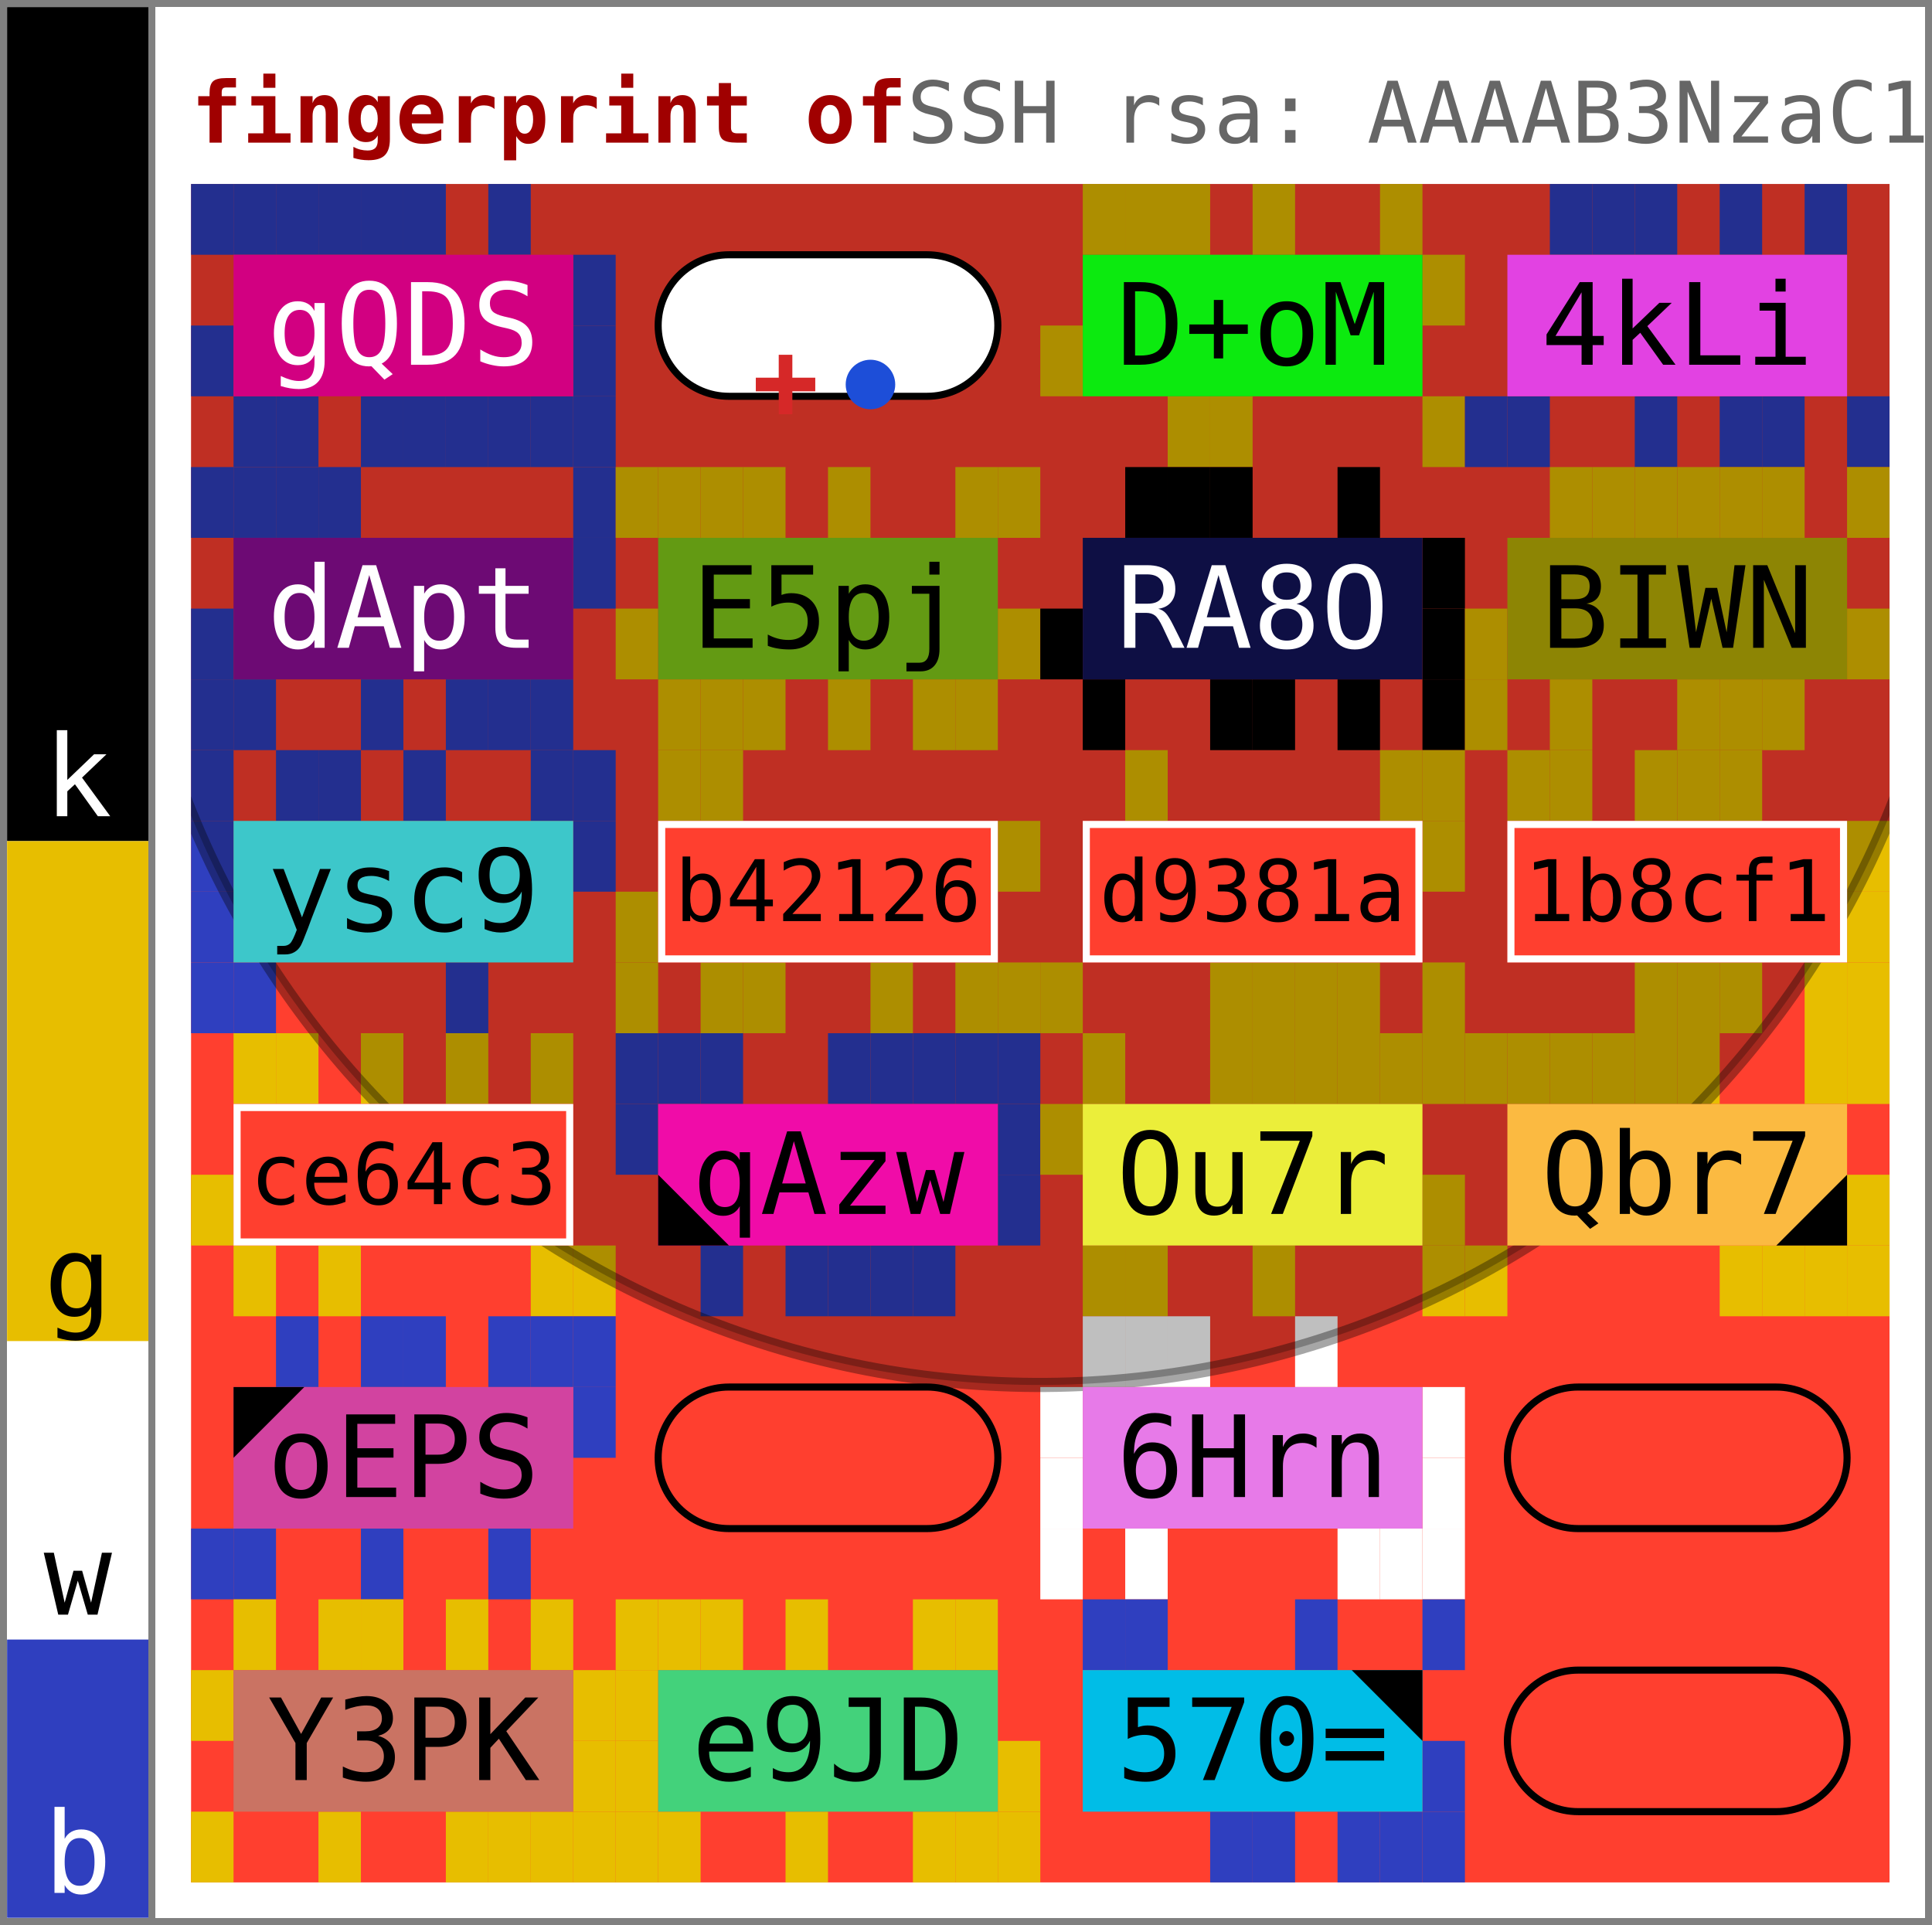
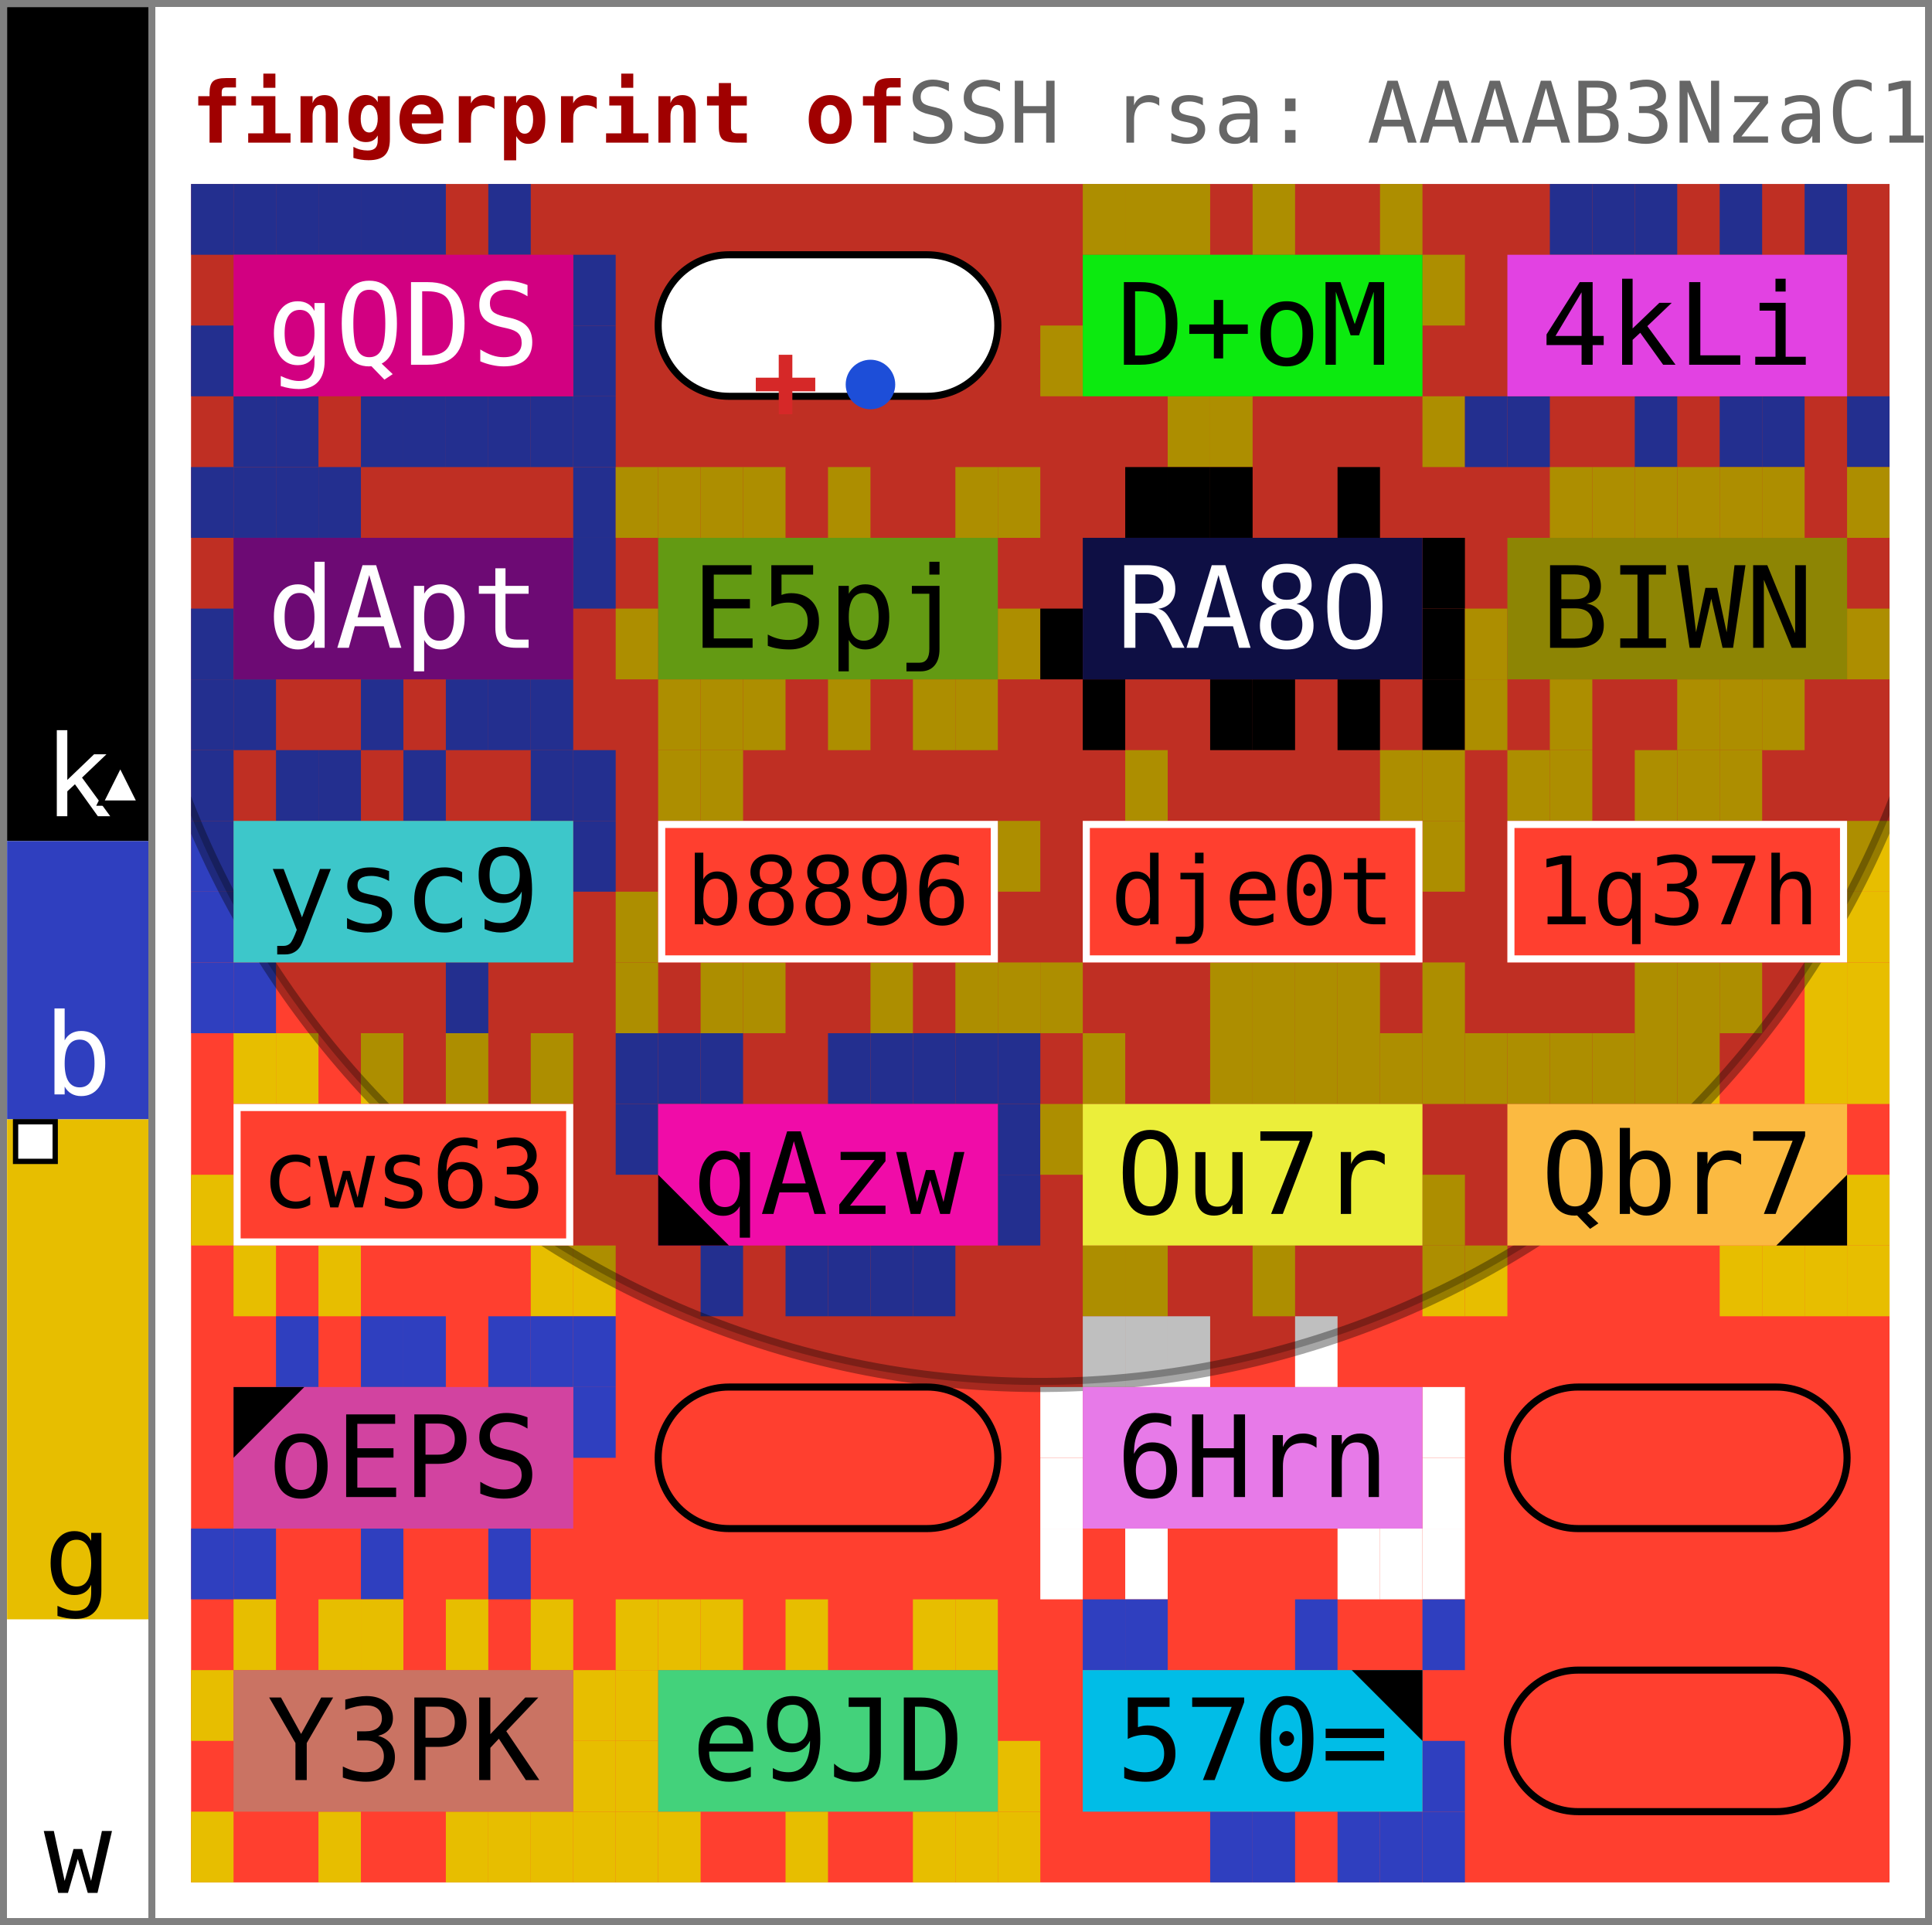
- <svg xmlns="http://www.w3.org/2000/svg" width="273.0" height="272.0" viewBox="0 0 273.0 272.0" data-entviz-version="v8" data-entviz-lib="0.7.2" data-input-bytes="570" data-cols="4" data-rows="6" data-truncated="true">
+ <svg xmlns="http://www.w3.org/2000/svg" width="273.0" height="272.0" viewBox="0 0 273.0 272.0" data-entviz-version="v9" data-entviz-lib="0.7.2" data-input-bytes="570" data-cols="4" data-rows="6" data-truncated="true">
  <defs>
    <clipPath id="grid-clip-5bfcbf46152e32d1-4x6">
      <rect x="27.0" y="26.0" width="240.0" height="240.0" />
    </clipPath>
  </defs>
  <rect x="0" y="0" width="273.0" height="272.0" fill="#ffffff" />
  <g data-channel="grid">
    <rect x="27.0" y="26.0" width="240.0" height="240.0" fill="#ff3f2f" />
    <g>
      <rect x="27.0" y="26.0" width="6.0" height="10.0" fill="#2f3fbf" />
      <rect x="33.0" y="26.0" width="6.0" height="10.0" fill="#2f3fbf" />
      <rect x="39.0" y="26.0" width="6.0" height="10.0" fill="#2f3fbf" />
      <rect x="45.0" y="26.0" width="6.0" height="10.0" fill="#2f3fbf" />
      <rect x="51.0" y="26.0" width="6.0" height="10.0" fill="#2f3fbf" />
      <rect x="57.0" y="26.0" width="6.0" height="10.0" fill="#2f3fbf" />
      <rect x="69.0" y="26.0" width="6.0" height="10.0" fill="#2f3fbf" />
      <rect x="81.0" y="36.0" width="6.0" height="10.0" fill="#2f3fbf" />
      <rect x="81.0" y="46.0" width="6.0" height="10.0" fill="#2f3fbf" />
      <rect x="81.0" y="56.0" width="6.0" height="10.0" fill="#2f3fbf" />
      <rect x="75.0" y="56.0" width="6.0" height="10.0" fill="#2f3fbf" />
      <rect x="69.0" y="56.0" width="6.0" height="10.0" fill="#2f3fbf" />
      <rect x="63.0" y="56.0" width="6.0" height="10.0" fill="#2f3fbf" />
      <rect x="57.0" y="56.0" width="6.0" height="10.0" fill="#2f3fbf" />
      <rect x="51.0" y="56.0" width="6.0" height="10.0" fill="#2f3fbf" />
      <rect x="39.0" y="56.0" width="6.0" height="10.0" fill="#2f3fbf" />
      <rect x="33.0" y="56.0" width="6.0" height="10.0" fill="#2f3fbf" />
      <rect x="27.0" y="46.0" width="6.0" height="10.0" fill="#2f3fbf" />
      <rect x="153.0" y="26.0" width="6.0" height="10.0" fill="#e7be00" />
      <rect x="159.0" y="26.0" width="6.0" height="10.0" fill="#e7be00" />
      <rect x="165.0" y="26.0" width="6.0" height="10.0" fill="#e7be00" />
      <rect x="177.0" y="26.0" width="6.0" height="10.0" fill="#e7be00" />
      <rect x="195.0" y="26.0" width="6.0" height="10.0" fill="#e7be00" />
      <rect x="201.0" y="36.0" width="6.0" height="10.0" fill="#e7be00" />
      <rect x="201.0" y="56.0" width="6.0" height="10.0" fill="#e7be00" />
      <rect x="171.0" y="56.0" width="6.0" height="10.0" fill="#e7be00" />
      <rect x="165.0" y="56.0" width="6.0" height="10.0" fill="#e7be00" />
      <rect x="147.0" y="46.0" width="6.0" height="10.0" fill="#e7be00" />
      <rect x="219.0" y="26.0" width="6.0" height="10.0" fill="#2f3fbf" />
      <rect x="225.0" y="26.0" width="6.0" height="10.0" fill="#2f3fbf" />
      <rect x="231.0" y="26.0" width="6.0" height="10.0" fill="#2f3fbf" />
      <rect x="243.0" y="26.0" width="6.0" height="10.0" fill="#2f3fbf" />
      <rect x="255.0" y="26.0" width="6.0" height="10.0" fill="#2f3fbf" />
      <rect x="261.0" y="56.0" width="6.0" height="10.0" fill="#2f3fbf" />
      <rect x="249.0" y="56.0" width="6.0" height="10.0" fill="#2f3fbf" />
      <rect x="243.0" y="56.0" width="6.0" height="10.0" fill="#2f3fbf" />
      <rect x="231.0" y="56.0" width="6.0" height="10.0" fill="#2f3fbf" />
      <rect x="213.0" y="56.0" width="6.0" height="10.0" fill="#2f3fbf" />
      <rect x="207.0" y="56.0" width="6.0" height="10.0" fill="#2f3fbf" />
      <rect x="27.0" y="66.0" width="6.0" height="10.0" fill="#2f3fbf" />
      <rect x="33.0" y="66.0" width="6.0" height="10.0" fill="#2f3fbf" />
      <rect x="39.0" y="66.0" width="6.0" height="10.0" fill="#2f3fbf" />
      <rect x="45.0" y="66.0" width="6.0" height="10.0" fill="#2f3fbf" />
      <rect x="81.0" y="66.0" width="6.0" height="10.0" fill="#2f3fbf" />
      <rect x="81.0" y="76.0" width="6.0" height="10.0" fill="#2f3fbf" />
      <rect x="75.0" y="96.0" width="6.0" height="10.0" fill="#2f3fbf" />
      <rect x="69.0" y="96.0" width="6.0" height="10.0" fill="#2f3fbf" />
      <rect x="63.0" y="96.0" width="6.0" height="10.0" fill="#2f3fbf" />
      <rect x="51.0" y="96.0" width="6.0" height="10.0" fill="#2f3fbf" />
      <rect x="33.0" y="96.0" width="6.0" height="10.0" fill="#2f3fbf" />
      <rect x="27.0" y="96.0" width="6.0" height="10.0" fill="#2f3fbf" />
      <rect x="27.0" y="86.0" width="6.0" height="10.0" fill="#2f3fbf" />
      <rect x="87.0" y="66.0" width="6.0" height="10.0" fill="#e7be00" />
      <rect x="93.0" y="66.0" width="6.0" height="10.0" fill="#e7be00" />
      <rect x="99.0" y="66.0" width="6.0" height="10.0" fill="#e7be00" />
      <rect x="105.0" y="66.0" width="6.0" height="10.0" fill="#e7be00" />
      <rect x="117.0" y="66.0" width="6.0" height="10.0" fill="#e7be00" />
      <rect x="135.0" y="66.0" width="6.0" height="10.0" fill="#e7be00" />
      <rect x="141.0" y="66.0" width="6.0" height="10.0" fill="#e7be00" />
      <rect x="141.0" y="86.0" width="6.0" height="10.0" fill="#e7be00" />
      <rect x="135.0" y="96.0" width="6.0" height="10.0" fill="#e7be00" />
      <rect x="129.0" y="96.0" width="6.0" height="10.0" fill="#e7be00" />
      <rect x="117.0" y="96.0" width="6.0" height="10.0" fill="#e7be00" />
      <rect x="105.0" y="96.0" width="6.0" height="10.0" fill="#e7be00" />
      <rect x="99.0" y="96.0" width="6.0" height="10.0" fill="#e7be00" />
      <rect x="93.0" y="96.0" width="6.0" height="10.0" fill="#e7be00" />
      <rect x="87.0" y="86.0" width="6.0" height="10.0" fill="#e7be00" />
      <rect x="159.0" y="66.0" width="6.0" height="10.0" fill="#000000" />
      <rect x="165.0" y="66.0" width="6.0" height="10.0" fill="#000000" />
      <rect x="171.0" y="66.0" width="6.0" height="10.0" fill="#000000" />
      <rect x="189.0" y="66.0" width="6.0" height="10.0" fill="#000000" />
      <rect x="201.0" y="76.0" width="6.0" height="10.0" fill="#000000" />
      <rect x="201.0" y="86.0" width="6.0" height="10.0" fill="#000000" />
      <rect x="201.0" y="96.0" width="6.0" height="10.0" fill="#000000" />
      <rect x="189.0" y="96.0" width="6.0" height="10.0" fill="#000000" />
      <rect x="177.0" y="96.0" width="6.0" height="10.0" fill="#000000" />
      <rect x="171.0" y="96.0" width="6.0" height="10.0" fill="#000000" />
      <rect x="153.0" y="96.0" width="6.0" height="10.0" fill="#000000" />
      <rect x="147.0" y="86.0" width="6.0" height="10.0" fill="#000000" />
      <rect x="219.0" y="66.0" width="6.0" height="10.0" fill="#e7be00" />
      <rect x="225.0" y="66.0" width="6.0" height="10.0" fill="#e7be00" />
      <rect x="231.0" y="66.0" width="6.0" height="10.0" fill="#e7be00" />
      <rect x="237.0" y="66.0" width="6.0" height="10.0" fill="#e7be00" />
      <rect x="243.0" y="66.0" width="6.0" height="10.0" fill="#e7be00" />
      <rect x="249.0" y="66.0" width="6.0" height="10.0" fill="#e7be00" />
      <rect x="261.0" y="66.0" width="6.0" height="10.0" fill="#e7be00" />
      <rect x="261.0" y="86.0" width="6.0" height="10.0" fill="#e7be00" />
      <rect x="249.0" y="96.0" width="6.0" height="10.0" fill="#e7be00" />
      <rect x="243.0" y="96.0" width="6.0" height="10.0" fill="#e7be00" />
      <rect x="237.0" y="96.0" width="6.0" height="10.0" fill="#e7be00" />
      <rect x="219.0" y="96.0" width="6.0" height="10.0" fill="#e7be00" />
      <rect x="207.0" y="96.0" width="6.0" height="10.0" fill="#e7be00" />
      <rect x="207.0" y="86.0" width="6.0" height="10.0" fill="#e7be00" />
      <rect x="27.0" y="106.0" width="6.0" height="10.0" fill="#2f3fbf" />
      <rect x="39.0" y="106.0" width="6.0" height="10.0" fill="#2f3fbf" />
      <rect x="45.0" y="106.0" width="6.0" height="10.0" fill="#2f3fbf" />
      <rect x="57.0" y="106.0" width="6.0" height="10.0" fill="#2f3fbf" />
      <rect x="75.0" y="106.0" width="6.0" height="10.0" fill="#2f3fbf" />
      <rect x="81.0" y="106.0" width="6.0" height="10.0" fill="#2f3fbf" />
      <rect x="81.0" y="116.0" width="6.0" height="10.0" fill="#2f3fbf" />
      <rect x="63.0" y="136.0" width="6.0" height="10.0" fill="#2f3fbf" />
      <rect x="33.0" y="136.0" width="6.0" height="10.0" fill="#2f3fbf" />
      <rect x="27.0" y="136.0" width="6.0" height="10.0" fill="#2f3fbf" />
      <rect x="27.0" y="126.0" width="6.0" height="10.0" fill="#2f3fbf" />
      <rect x="27.0" y="116.0" width="6.0" height="10.0" fill="#2f3fbf" />
      <rect x="93.0" y="106.0" width="6.0" height="10.0" fill="#e7be00" />
      <rect x="99.0" y="106.0" width="6.0" height="10.0" fill="#e7be00" />
      <rect x="141.0" y="116.0" width="6.0" height="10.0" fill="#e7be00" />
      <rect x="141.0" y="136.0" width="6.0" height="10.0" fill="#e7be00" />
      <rect x="135.0" y="136.0" width="6.0" height="10.0" fill="#e7be00" />
      <rect x="123.0" y="136.0" width="6.0" height="10.0" fill="#e7be00" />
      <rect x="105.0" y="136.0" width="6.0" height="10.0" fill="#e7be00" />
      <rect x="99.0" y="136.0" width="6.0" height="10.0" fill="#e7be00" />
      <rect x="87.0" y="136.0" width="6.0" height="10.0" fill="#e7be00" />
      <rect x="87.0" y="126.0" width="6.0" height="10.0" fill="#e7be00" />
      <rect x="159.0" y="106.0" width="6.0" height="10.0" fill="#e7be00" />
      <rect x="195.0" y="106.0" width="6.0" height="10.0" fill="#e7be00" />
      <rect x="201.0" y="106.0" width="6.0" height="10.0" fill="#e7be00" />
      <rect x="201.0" y="116.0" width="6.0" height="10.0" fill="#e7be00" />
      <rect x="201.0" y="136.0" width="6.0" height="10.0" fill="#e7be00" />
      <rect x="189.0" y="136.0" width="6.0" height="10.0" fill="#e7be00" />
      <rect x="183.0" y="136.0" width="6.0" height="10.0" fill="#e7be00" />
      <rect x="177.0" y="136.0" width="6.0" height="10.0" fill="#e7be00" />
      <rect x="171.0" y="136.0" width="6.0" height="10.0" fill="#e7be00" />
      <rect x="147.0" y="136.0" width="6.0" height="10.0" fill="#e7be00" />
      <rect x="213.0" y="106.0" width="6.0" height="10.0" fill="#e7be00" />
      <rect x="219.0" y="106.0" width="6.0" height="10.0" fill="#e7be00" />
      <rect x="231.0" y="106.0" width="6.0" height="10.0" fill="#e7be00" />
      <rect x="237.0" y="106.0" width="6.0" height="10.0" fill="#e7be00" />
      <rect x="243.0" y="106.0" width="6.0" height="10.0" fill="#e7be00" />
      <rect x="261.0" y="116.0" width="6.0" height="10.0" fill="#e7be00" />
      <rect x="261.0" y="126.0" width="6.0" height="10.0" fill="#e7be00" />
      <rect x="261.0" y="136.0" width="6.0" height="10.0" fill="#e7be00" />
      <rect x="255.0" y="136.0" width="6.0" height="10.0" fill="#e7be00" />
      <rect x="243.0" y="136.0" width="6.0" height="10.0" fill="#e7be00" />
      <rect x="237.0" y="136.0" width="6.0" height="10.0" fill="#e7be00" />
      <rect x="231.0" y="136.0" width="6.0" height="10.0" fill="#e7be00" />
      <rect x="33.0" y="146.0" width="6.0" height="10.0" fill="#e7be00" />
      <rect x="39.0" y="146.0" width="6.0" height="10.0" fill="#e7be00" />
      <rect x="51.0" y="146.0" width="6.0" height="10.0" fill="#e7be00" />
      <rect x="63.0" y="146.0" width="6.0" height="10.0" fill="#e7be00" />
      <rect x="75.0" y="146.0" width="6.0" height="10.0" fill="#e7be00" />
      <rect x="81.0" y="176.0" width="6.0" height="10.0" fill="#e7be00" />
      <rect x="75.0" y="176.0" width="6.0" height="10.0" fill="#e7be00" />
      <rect x="45.0" y="176.0" width="6.0" height="10.0" fill="#e7be00" />
      <rect x="33.0" y="176.0" width="6.0" height="10.0" fill="#e7be00" />
      <rect x="27.0" y="166.0" width="6.0" height="10.0" fill="#e7be00" />
      <rect x="87.0" y="146.0" width="6.0" height="10.0" fill="#2f3fbf" />
      <rect x="93.0" y="146.0" width="6.0" height="10.0" fill="#2f3fbf" />
      <rect x="99.0" y="146.0" width="6.0" height="10.0" fill="#2f3fbf" />
      <rect x="117.0" y="146.0" width="6.0" height="10.0" fill="#2f3fbf" />
      <rect x="123.0" y="146.0" width="6.0" height="10.0" fill="#2f3fbf" />
      <rect x="129.0" y="146.0" width="6.0" height="10.0" fill="#2f3fbf" />
      <rect x="135.0" y="146.0" width="6.0" height="10.0" fill="#2f3fbf" />
      <rect x="141.0" y="146.0" width="6.0" height="10.0" fill="#2f3fbf" />
      <rect x="141.0" y="156.0" width="6.0" height="10.0" fill="#2f3fbf" />
      <rect x="141.0" y="166.0" width="6.0" height="10.0" fill="#2f3fbf" />
      <rect x="129.0" y="176.0" width="6.0" height="10.0" fill="#2f3fbf" />
      <rect x="123.0" y="176.0" width="6.0" height="10.0" fill="#2f3fbf" />
      <rect x="117.0" y="176.0" width="6.0" height="10.0" fill="#2f3fbf" />
      <rect x="111.0" y="176.0" width="6.0" height="10.0" fill="#2f3fbf" />
      <rect x="99.0" y="176.0" width="6.0" height="10.0" fill="#2f3fbf" />
      <rect x="87.0" y="156.0" width="6.0" height="10.0" fill="#2f3fbf" />
      <rect x="153.0" y="146.0" width="6.0" height="10.0" fill="#e7be00" />
      <rect x="171.0" y="146.0" width="6.0" height="10.0" fill="#e7be00" />
      <rect x="177.0" y="146.0" width="6.0" height="10.0" fill="#e7be00" />
      <rect x="183.0" y="146.0" width="6.0" height="10.0" fill="#e7be00" />
      <rect x="189.0" y="146.0" width="6.0" height="10.0" fill="#e7be00" />
      <rect x="195.0" y="146.0" width="6.0" height="10.0" fill="#e7be00" />
      <rect x="201.0" y="146.0" width="6.0" height="10.0" fill="#e7be00" />
      <rect x="201.0" y="166.0" width="6.0" height="10.0" fill="#e7be00" />
      <rect x="201.0" y="176.0" width="6.0" height="10.0" fill="#e7be00" />
      <rect x="177.0" y="176.0" width="6.0" height="10.0" fill="#e7be00" />
      <rect x="159.0" y="176.0" width="6.0" height="10.0" fill="#e7be00" />
      <rect x="153.0" y="176.0" width="6.0" height="10.0" fill="#e7be00" />
      <rect x="147.0" y="156.0" width="6.0" height="10.0" fill="#e7be00" />
      <rect x="207.0" y="146.0" width="6.0" height="10.0" fill="#e7be00" />
      <rect x="213.0" y="146.0" width="6.0" height="10.0" fill="#e7be00" />
      <rect x="219.0" y="146.0" width="6.0" height="10.0" fill="#e7be00" />
      <rect x="225.0" y="146.0" width="6.0" height="10.0" fill="#e7be00" />
      <rect x="231.0" y="146.0" width="6.0" height="10.0" fill="#e7be00" />
      <rect x="237.0" y="146.0" width="6.0" height="10.0" fill="#e7be00" />
      <rect x="255.0" y="146.0" width="6.0" height="10.0" fill="#e7be00" />
      <rect x="261.0" y="146.0" width="6.0" height="10.0" fill="#e7be00" />
      <rect x="261.0" y="166.0" width="6.0" height="10.0" fill="#e7be00" />
      <rect x="261.0" y="176.0" width="6.0" height="10.0" fill="#e7be00" />
      <rect x="255.0" y="176.0" width="6.0" height="10.0" fill="#e7be00" />
      <rect x="249.0" y="176.0" width="6.0" height="10.0" fill="#e7be00" />
      <rect x="243.0" y="176.0" width="6.0" height="10.0" fill="#e7be00" />
      <rect x="207.0" y="176.0" width="6.0" height="10.0" fill="#e7be00" />
      <rect x="39.0" y="186.0" width="6.0" height="10.0" fill="#2f3fbf" />
      <rect x="51.0" y="186.0" width="6.0" height="10.0" fill="#2f3fbf" />
      <rect x="57.0" y="186.0" width="6.0" height="10.0" fill="#2f3fbf" />
      <rect x="69.0" y="186.0" width="6.0" height="10.0" fill="#2f3fbf" />
      <rect x="75.0" y="186.0" width="6.0" height="10.0" fill="#2f3fbf" />
      <rect x="81.0" y="186.0" width="6.0" height="10.0" fill="#2f3fbf" />
      <rect x="81.0" y="196.0" width="6.0" height="10.0" fill="#2f3fbf" />
      <rect x="69.0" y="216.0" width="6.0" height="10.0" fill="#2f3fbf" />
      <rect x="51.0" y="216.0" width="6.0" height="10.0" fill="#2f3fbf" />
      <rect x="33.0" y="216.0" width="6.0" height="10.0" fill="#2f3fbf" />
      <rect x="27.0" y="216.0" width="6.0" height="10.0" fill="#2f3fbf" />
      <rect x="153.0" y="186.0" width="6.0" height="10.0" fill="#ffffff" />
      <rect x="159.0" y="186.0" width="6.0" height="10.0" fill="#ffffff" />
      <rect x="165.0" y="186.0" width="6.0" height="10.0" fill="#ffffff" />
      <rect x="183.0" y="186.0" width="6.0" height="10.0" fill="#ffffff" />
      <rect x="201.0" y="196.0" width="6.0" height="10.0" fill="#ffffff" />
      <rect x="201.0" y="206.0" width="6.0" height="10.0" fill="#ffffff" />
      <rect x="201.0" y="216.0" width="6.0" height="10.0" fill="#ffffff" />
      <rect x="195.0" y="216.0" width="6.0" height="10.0" fill="#ffffff" />
      <rect x="189.0" y="216.0" width="6.0" height="10.0" fill="#ffffff" />
      <rect x="159.0" y="216.0" width="6.0" height="10.0" fill="#ffffff" />
      <rect x="147.0" y="216.0" width="6.0" height="10.0" fill="#ffffff" />
      <rect x="147.0" y="206.0" width="6.0" height="10.0" fill="#ffffff" />
      <rect x="147.0" y="196.0" width="6.0" height="10.0" fill="#ffffff" />
      <rect x="33.0" y="226.0" width="6.0" height="10.0" fill="#e7be00" />
      <rect x="45.0" y="226.0" width="6.0" height="10.0" fill="#e7be00" />
      <rect x="51.0" y="226.0" width="6.0" height="10.0" fill="#e7be00" />
      <rect x="63.0" y="226.0" width="6.0" height="10.0" fill="#e7be00" />
      <rect x="75.0" y="226.0" width="6.0" height="10.0" fill="#e7be00" />
      <rect x="81.0" y="236.0" width="6.0" height="10.0" fill="#e7be00" />
      <rect x="81.0" y="246.0" width="6.0" height="10.0" fill="#e7be00" />
      <rect x="81.0" y="256.0" width="6.0" height="10.0" fill="#e7be00" />
      <rect x="75.0" y="256.0" width="6.0" height="10.0" fill="#e7be00" />
      <rect x="69.0" y="256.0" width="6.0" height="10.0" fill="#e7be00" />
      <rect x="63.0" y="256.0" width="6.0" height="10.0" fill="#e7be00" />
      <rect x="45.0" y="256.0" width="6.0" height="10.0" fill="#e7be00" />
      <rect x="27.0" y="256.0" width="6.0" height="10.0" fill="#e7be00" />
      <rect x="27.0" y="236.0" width="6.0" height="10.0" fill="#e7be00" />
      <rect x="87.0" y="226.0" width="6.0" height="10.0" fill="#e7be00" />
      <rect x="93.0" y="226.0" width="6.0" height="10.0" fill="#e7be00" />
      <rect x="99.0" y="226.0" width="6.0" height="10.0" fill="#e7be00" />
      <rect x="111.0" y="226.0" width="6.0" height="10.0" fill="#e7be00" />
      <rect x="129.0" y="226.0" width="6.0" height="10.0" fill="#e7be00" />
      <rect x="135.0" y="226.0" width="6.0" height="10.0" fill="#e7be00" />
      <rect x="141.0" y="246.0" width="6.0" height="10.0" fill="#e7be00" />
      <rect x="141.0" y="256.0" width="6.0" height="10.0" fill="#e7be00" />
      <rect x="135.0" y="256.0" width="6.0" height="10.0" fill="#e7be00" />
      <rect x="129.0" y="256.0" width="6.0" height="10.0" fill="#e7be00" />
      <rect x="111.0" y="256.0" width="6.0" height="10.0" fill="#e7be00" />
      <rect x="93.0" y="256.0" width="6.0" height="10.0" fill="#e7be00" />
      <rect x="87.0" y="256.0" width="6.0" height="10.0" fill="#e7be00" />
      <rect x="87.0" y="246.0" width="6.0" height="10.0" fill="#e7be00" />
      <rect x="87.0" y="236.0" width="6.0" height="10.0" fill="#e7be00" />
      <rect x="153.0" y="226.0" width="6.0" height="10.0" fill="#2f3fbf" />
      <rect x="159.0" y="226.0" width="6.0" height="10.0" fill="#2f3fbf" />
      <rect x="183.0" y="226.0" width="6.0" height="10.0" fill="#2f3fbf" />
      <rect x="201.0" y="226.0" width="6.0" height="10.0" fill="#2f3fbf" />
      <rect x="201.0" y="246.0" width="6.0" height="10.0" fill="#2f3fbf" />
      <rect x="201.0" y="256.0" width="6.0" height="10.0" fill="#2f3fbf" />
      <rect x="195.0" y="256.0" width="6.0" height="10.0" fill="#2f3fbf" />
      <rect x="189.0" y="256.0" width="6.0" height="10.0" fill="#2f3fbf" />
      <rect x="177.0" y="256.0" width="6.0" height="10.0" fill="#2f3fbf" />
      <rect x="171.0" y="256.0" width="6.0" height="10.0" fill="#2f3fbf" />
    </g>
    <g clip-path="url(#grid-clip-5bfcbf46152e32d1-4x6)" data-channel="ellipse" data-ellipse-anchor-x="147.0" data-ellipse-anchor-y="66.0" data-ellipse-rx="129.68037014135945" data-ellipse-ry="129.68037014135945" data-ellipse-rotation-deg="168.0">
      <ellipse cx="147.0" cy="66.0" rx="129.68" ry="129.68" transform="rotate(168.0 147.0 66.0)" fill="#000000" stroke="#000000" fill-opacity="0.25" stroke-opacity="0.35" stroke-width="2.0" />
    </g>
    <g>
      <g data-channel="cell" data-cell-index="0" data-cell-row="0" data-cell-col="0">
        <rect x="33.0" y="36.0" width="48.0" height="20.0" fill="#d20081" />
        <text x="57.0" y="46.0" fill="#ffffff" style="font-family: &quot;JetBrains Mono&quot;, &quot;Menlo&quot;, &quot;Consolas&quot;, &quot;DejaVu Sans Mono&quot;, &quot;Liberation Mono&quot;, &quot;Roboto Mono&quot;, &quot;Noto Sans Mono&quot;, monospace; font-size: 16.0px;" text-anchor="middle" dominant-baseline="central">gQDS</text>
      </g>
      <g data-channel="cell" data-cell-index="1" data-cell-row="0" data-cell-col="1" data-cell-blank="true" data-cell-blank-map="true">
        <rect x="93.0" y="36.0" width="48.0" height="20.0" rx="10.0" ry="10.0" fill="#ffffff" stroke="#000000" stroke-width="1" />
        <circle cx="123.0" cy="54.333" r="3.5" fill="#1d4ed8" data-blank-map-min="5,2" />
        <path d="M 106.8,54.333 H 115.2 M 111.0,50.133 V 58.533" fill="none" stroke="#d62828" stroke-width="1.925" stroke-linecap="butt" data-blank-map-max="5,1" />
      </g>
      <g data-channel="cell" data-cell-index="2" data-cell-row="0" data-cell-col="2">
        <rect x="153.0" y="36.0" width="48.0" height="20.0" fill="#0cea0f" />
        <text x="177.0" y="46.0" fill="#000000" style="font-family: &quot;JetBrains Mono&quot;, &quot;Menlo&quot;, &quot;Consolas&quot;, &quot;DejaVu Sans Mono&quot;, &quot;Liberation Mono&quot;, &quot;Roboto Mono&quot;, &quot;Noto Sans Mono&quot;, monospace; font-size: 16.0px;" text-anchor="middle" dominant-baseline="central">D+oM</text>
      </g>
      <g data-channel="cell" data-cell-index="3" data-cell-row="0" data-cell-col="3">
        <rect x="213.0" y="36.0" width="48.0" height="20.0" fill="#e242e2" />
        <text x="237.0" y="46.0" fill="#000000" style="font-family: &quot;JetBrains Mono&quot;, &quot;Menlo&quot;, &quot;Consolas&quot;, &quot;DejaVu Sans Mono&quot;, &quot;Liberation Mono&quot;, &quot;Roboto Mono&quot;, &quot;Noto Sans Mono&quot;, monospace; font-size: 16.0px;" text-anchor="middle" dominant-baseline="central">4kLi</text>
      </g>
      <g data-channel="cell" data-cell-index="4" data-cell-row="1" data-cell-col="0">
        <rect x="33.0" y="76.0" width="48.0" height="20.0" fill="#6d0a74" />
        <text x="57.0" y="86.0" fill="#ffffff" style="font-family: &quot;JetBrains Mono&quot;, &quot;Menlo&quot;, &quot;Consolas&quot;, &quot;DejaVu Sans Mono&quot;, &quot;Liberation Mono&quot;, &quot;Roboto Mono&quot;, &quot;Noto Sans Mono&quot;, monospace; font-size: 16.0px;" text-anchor="middle" dominant-baseline="central">dApt</text>
      </g>
      <g data-channel="cell" data-cell-index="5" data-cell-row="1" data-cell-col="1">
        <rect x="93.0" y="76.0" width="48.0" height="20.0" fill="#639a13" />
        <text x="117.0" y="86.0" fill="#000000" style="font-family: &quot;JetBrains Mono&quot;, &quot;Menlo&quot;, &quot;Consolas&quot;, &quot;DejaVu Sans Mono&quot;, &quot;Liberation Mono&quot;, &quot;Roboto Mono&quot;, &quot;Noto Sans Mono&quot;, monospace; font-size: 16.0px;" text-anchor="middle" dominant-baseline="central">E5pj</text>
      </g>
      <g data-channel="cell" data-cell-index="6" data-cell-row="1" data-cell-col="2">
        <rect x="153.0" y="76.0" width="48.0" height="20.0" fill="#0e0f44" />
        <text x="177.0" y="86.0" fill="#ffffff" style="font-family: &quot;JetBrains Mono&quot;, &quot;Menlo&quot;, &quot;Consolas&quot;, &quot;DejaVu Sans Mono&quot;, &quot;Liberation Mono&quot;, &quot;Roboto Mono&quot;, &quot;Noto Sans Mono&quot;, monospace; font-size: 16.0px;" text-anchor="middle" dominant-baseline="central">RA8O</text>
      </g>
      <g data-channel="cell" data-cell-index="7" data-cell-row="1" data-cell-col="3">
        <rect x="213.0" y="76.0" width="48.0" height="20.0" fill="#8d8504" />
        <text x="237.0" y="86.0" fill="#000000" style="font-family: &quot;JetBrains Mono&quot;, &quot;Menlo&quot;, &quot;Consolas&quot;, &quot;DejaVu Sans Mono&quot;, &quot;Liberation Mono&quot;, &quot;Roboto Mono&quot;, &quot;Noto Sans Mono&quot;, monospace; font-size: 16.0px;" text-anchor="middle" dominant-baseline="central">BIWN</text>
      </g>
      <g data-channel="cell" data-cell-index="8" data-cell-row="2" data-cell-col="0">
        <rect x="33.0" y="116.0" width="48.0" height="20.0" fill="#3dc7ca" />
        <text x="57.0" y="126.0" fill="#000000" style="font-family: &quot;JetBrains Mono&quot;, &quot;Menlo&quot;, &quot;Consolas&quot;, &quot;DejaVu Sans Mono&quot;, &quot;Liberation Mono&quot;, &quot;Roboto Mono&quot;, &quot;Noto Sans Mono&quot;, monospace; font-size: 16.0px;" text-anchor="middle" dominant-baseline="central">ysc9</text>
      </g>
      <g data-channel="cell" data-cell-index="9" data-cell-row="2" data-cell-col="1" data-cell-fingerprint="true">
        <rect x="93.0" y="116.0" width="48.0" height="20.0" fill="#ff3f2f" />
        <rect x="93.5" y="116.5" width="47.0" height="19.0" fill="none" stroke="#ffffff" stroke-width="1" />
-         <text x="117.0" y="126.0" fill="#000000" style="font-family: &quot;JetBrains Mono&quot;, &quot;Menlo&quot;, &quot;Consolas&quot;, &quot;DejaVu Sans Mono&quot;, &quot;Liberation Mono&quot;, &quot;Roboto Mono&quot;, &quot;Noto Sans Mono&quot;, monospace; font-size: 12.0px;" text-anchor="middle" dominant-baseline="central">b42126</text>
+         <text x="117.0" y="126.0" fill="#000000" style="font-family: &quot;JetBrains Mono&quot;, &quot;Menlo&quot;, &quot;Consolas&quot;, &quot;DejaVu Sans Mono&quot;, &quot;Liberation Mono&quot;, &quot;Roboto Mono&quot;, &quot;Noto Sans Mono&quot;, monospace; font-size: 13.333px;" text-anchor="middle" dominant-baseline="central">b8896</text>
      </g>
      <g data-channel="cell" data-cell-index="10" data-cell-row="2" data-cell-col="2" data-cell-fingerprint="true">
        <rect x="153.0" y="116.0" width="48.0" height="20.0" fill="#ff3f2f" />
        <rect x="153.5" y="116.5" width="47.0" height="19.0" fill="none" stroke="#ffffff" stroke-width="1" />
-         <text x="177.0" y="126.0" fill="#000000" style="font-family: &quot;JetBrains Mono&quot;, &quot;Menlo&quot;, &quot;Consolas&quot;, &quot;DejaVu Sans Mono&quot;, &quot;Liberation Mono&quot;, &quot;Roboto Mono&quot;, &quot;Noto Sans Mono&quot;, monospace; font-size: 12.0px;" text-anchor="middle" dominant-baseline="central">d9381a</text>
+         <text x="177.0" y="126.0" fill="#000000" style="font-family: &quot;JetBrains Mono&quot;, &quot;Menlo&quot;, &quot;Consolas&quot;, &quot;DejaVu Sans Mono&quot;, &quot;Liberation Mono&quot;, &quot;Roboto Mono&quot;, &quot;Noto Sans Mono&quot;, monospace; font-size: 13.333px;" text-anchor="middle" dominant-baseline="central">dje0t</text>
      </g>
      <g data-channel="cell" data-cell-index="11" data-cell-row="2" data-cell-col="3" data-cell-fingerprint="true">
        <rect x="213.0" y="116.0" width="48.0" height="20.0" fill="#ff3f2f" />
        <rect x="213.5" y="116.5" width="47.0" height="19.0" fill="none" stroke="#ffffff" stroke-width="1" />
-         <text x="237.0" y="126.0" fill="#000000" style="font-family: &quot;JetBrains Mono&quot;, &quot;Menlo&quot;, &quot;Consolas&quot;, &quot;DejaVu Sans Mono&quot;, &quot;Liberation Mono&quot;, &quot;Roboto Mono&quot;, &quot;Noto Sans Mono&quot;, monospace; font-size: 12.0px;" text-anchor="middle" dominant-baseline="central">1b8cf1</text>
+         <text x="237.0" y="126.0" fill="#000000" style="font-family: &quot;JetBrains Mono&quot;, &quot;Menlo&quot;, &quot;Consolas&quot;, &quot;DejaVu Sans Mono&quot;, &quot;Liberation Mono&quot;, &quot;Roboto Mono&quot;, &quot;Noto Sans Mono&quot;, monospace; font-size: 13.333px;" text-anchor="middle" dominant-baseline="central">1q37h</text>
      </g>
      <g data-channel="cell" data-cell-index="12" data-cell-row="3" data-cell-col="0" data-cell-fingerprint="true">
        <rect x="33.0" y="156.0" width="48.0" height="20.0" fill="#ff3f2f" />
        <rect x="33.5" y="156.5" width="47.0" height="19.0" fill="none" stroke="#ffffff" stroke-width="1" />
-         <text x="57.0" y="166.0" fill="#000000" style="font-family: &quot;JetBrains Mono&quot;, &quot;Menlo&quot;, &quot;Consolas&quot;, &quot;DejaVu Sans Mono&quot;, &quot;Liberation Mono&quot;, &quot;Roboto Mono&quot;, &quot;Noto Sans Mono&quot;, monospace; font-size: 12.0px;" text-anchor="middle" dominant-baseline="central">ce64c3</text>
+         <text x="57.0" y="166.0" fill="#000000" style="font-family: &quot;JetBrains Mono&quot;, &quot;Menlo&quot;, &quot;Consolas&quot;, &quot;DejaVu Sans Mono&quot;, &quot;Liberation Mono&quot;, &quot;Roboto Mono&quot;, &quot;Noto Sans Mono&quot;, monospace; font-size: 13.333px;" text-anchor="middle" dominant-baseline="central">cws63</text>
      </g>
      <g data-channel="cell" data-cell-index="13" data-cell-row="3" data-cell-col="1" data-cell-quartile="4">
        <rect x="93.0" y="156.0" width="48.0" height="20.0" fill="#f00ca8" />
        <text x="117.0" y="166.0" fill="#000000" style="font-family: &quot;JetBrains Mono&quot;, &quot;Menlo&quot;, &quot;Consolas&quot;, &quot;DejaVu Sans Mono&quot;, &quot;Liberation Mono&quot;, &quot;Roboto Mono&quot;, &quot;Noto Sans Mono&quot;, monospace; font-size: 16.0px;" text-anchor="middle" dominant-baseline="central">qAzw</text>
        <polygon points="93.0,176.0 93.0,166.0 103.0,176.0" fill="#000000" />
      </g>
      <g data-channel="cell" data-cell-index="14" data-cell-row="3" data-cell-col="2">
        <rect x="153.0" y="156.0" width="48.0" height="20.0" fill="#ebee3a" />
        <text x="177.0" y="166.0" fill="#000000" style="font-family: &quot;JetBrains Mono&quot;, &quot;Menlo&quot;, &quot;Consolas&quot;, &quot;DejaVu Sans Mono&quot;, &quot;Liberation Mono&quot;, &quot;Roboto Mono&quot;, &quot;Noto Sans Mono&quot;, monospace; font-size: 16.0px;" text-anchor="middle" dominant-baseline="central">Ou7r</text>
      </g>
      <g data-channel="cell" data-cell-index="15" data-cell-row="3" data-cell-col="3" data-cell-quartile="3">
        <rect x="213.0" y="156.0" width="48.0" height="20.0" fill="#fbba41" />
        <text x="237.0" y="166.0" fill="#000000" style="font-family: &quot;JetBrains Mono&quot;, &quot;Menlo&quot;, &quot;Consolas&quot;, &quot;DejaVu Sans Mono&quot;, &quot;Liberation Mono&quot;, &quot;Roboto Mono&quot;, &quot;Noto Sans Mono&quot;, monospace; font-size: 16.0px;" text-anchor="middle" dominant-baseline="central">Qbr7</text>
        <polygon points="261.0,176.0 261.0,166.0 251.0,176.0" fill="#000000" />
      </g>
      <g data-channel="cell" data-cell-index="16" data-cell-row="4" data-cell-col="0" data-cell-quartile="1">
        <rect x="33.0" y="196.0" width="48.0" height="20.0" fill="#d243a0" />
        <text x="57.0" y="206.0" fill="#000000" style="font-family: &quot;JetBrains Mono&quot;, &quot;Menlo&quot;, &quot;Consolas&quot;, &quot;DejaVu Sans Mono&quot;, &quot;Liberation Mono&quot;, &quot;Roboto Mono&quot;, &quot;Noto Sans Mono&quot;, monospace; font-size: 16.0px;" text-anchor="middle" dominant-baseline="central">oEPS</text>
        <polygon points="33.0,196.0 43.0,196.0 33.0,206.0" fill="#000000" />
      </g>
      <g data-channel="cell" data-cell-index="17" data-cell-row="4" data-cell-col="1" data-cell-blank="true">
        <rect x="93.0" y="196.0" width="48.0" height="20.0" rx="10.0" ry="10.0" fill="none" stroke="#000000" stroke-width="1" />
      </g>
      <g data-channel="cell" data-cell-index="18" data-cell-row="4" data-cell-col="2">
        <rect x="153.0" y="196.0" width="48.0" height="20.0" fill="#e77ae8" />
        <text x="177.0" y="206.0" fill="#000000" style="font-family: &quot;JetBrains Mono&quot;, &quot;Menlo&quot;, &quot;Consolas&quot;, &quot;DejaVu Sans Mono&quot;, &quot;Liberation Mono&quot;, &quot;Roboto Mono&quot;, &quot;Noto Sans Mono&quot;, monospace; font-size: 16.0px;" text-anchor="middle" dominant-baseline="central">6Hrn</text>
      </g>
      <g data-channel="cell" data-cell-index="19" data-cell-row="4" data-cell-col="3" data-cell-blank="true">
        <rect x="213.0" y="196.0" width="48.0" height="20.0" rx="10.0" ry="10.0" fill="none" stroke="#000000" stroke-width="1" />
      </g>
      <g data-channel="cell" data-cell-index="20" data-cell-row="5" data-cell-col="0">
        <rect x="33.0" y="236.0" width="48.0" height="20.0" fill="#ca7363" />
        <text x="57.0" y="246.0" fill="#000000" style="font-family: &quot;JetBrains Mono&quot;, &quot;Menlo&quot;, &quot;Consolas&quot;, &quot;DejaVu Sans Mono&quot;, &quot;Liberation Mono&quot;, &quot;Roboto Mono&quot;, &quot;Noto Sans Mono&quot;, monospace; font-size: 16.0px;" text-anchor="middle" dominant-baseline="central">Y3PK</text>
      </g>
      <g data-channel="cell" data-cell-index="21" data-cell-row="5" data-cell-col="1">
        <rect x="93.0" y="236.0" width="48.0" height="20.0" fill="#43d27b" />
        <text x="117.0" y="246.0" fill="#000000" style="font-family: &quot;JetBrains Mono&quot;, &quot;Menlo&quot;, &quot;Consolas&quot;, &quot;DejaVu Sans Mono&quot;, &quot;Liberation Mono&quot;, &quot;Roboto Mono&quot;, &quot;Noto Sans Mono&quot;, monospace; font-size: 16.0px;" text-anchor="middle" dominant-baseline="central">e9JD</text>
      </g>
      <g data-channel="cell" data-cell-index="22" data-cell-row="5" data-cell-col="2" data-cell-quartile="2">
        <rect x="153.0" y="236.0" width="48.0" height="20.0" fill="#00bde7" />
        <text x="177.0" y="246.0" fill="#000000" style="font-family: &quot;JetBrains Mono&quot;, &quot;Menlo&quot;, &quot;Consolas&quot;, &quot;DejaVu Sans Mono&quot;, &quot;Liberation Mono&quot;, &quot;Roboto Mono&quot;, &quot;Noto Sans Mono&quot;, monospace; font-size: 16.0px;" text-anchor="middle" dominant-baseline="central">570=</text>
        <polygon points="201.0,236.0 191.0,236.0 201.0,246.0" fill="#000000" />
      </g>
      <g data-channel="cell" data-cell-index="23" data-cell-row="5" data-cell-col="3" data-cell-blank="true">
        <rect x="213.0" y="236.0" width="48.0" height="20.0" rx="10.0" ry="10.0" fill="none" stroke="#000000" stroke-width="1" />
      </g>
    </g>
  </g>
-   <g data-channel="color-bar">
+   <g data-channel="color-bar" data-bar-slots="16" data-bar-marker-square="9" data-bar-marker-triangle="6">
    <g data-color-bar-rank="0" data-color-bar-band="K">
      <rect x="1" y="1" width="20.0" height="117.854" fill="#000000" />
      <text x="11.0" y="115.334" fill="#ffffff" style="font-family: &quot;JetBrains Mono&quot;, &quot;Menlo&quot;, &quot;Consolas&quot;, &quot;DejaVu Sans Mono&quot;, &quot;Liberation Mono&quot;, &quot;Roboto Mono&quot;, &quot;Noto Sans Mono&quot;, monospace; font-size: 16.0px;" text-anchor="middle" data-color-bar-letter="true">k</text>
    </g>
-     <g data-color-bar-rank="1" data-color-bar-band="G">
-       <rect x="1" y="118.854" width="20.0" height="70.676" fill="#e7be00" />
-       <text x="11.0" y="186.01" fill="#000000" style="font-family: &quot;JetBrains Mono&quot;, &quot;Menlo&quot;, &quot;Consolas&quot;, &quot;DejaVu Sans Mono&quot;, &quot;Liberation Mono&quot;, &quot;Roboto Mono&quot;, &quot;Noto Sans Mono&quot;, monospace; font-size: 16.0px;" text-anchor="middle" data-color-bar-letter="true">g</text>
-     </g>
-     <g data-color-bar-rank="2" data-color-bar-band="W">
-       <rect x="1" y="189.53" width="20.0" height="42.151" fill="#ffffff" />
-       <text x="11.0" y="228.161" fill="#000000" style="font-family: &quot;JetBrains Mono&quot;, &quot;Menlo&quot;, &quot;Consolas&quot;, &quot;DejaVu Sans Mono&quot;, &quot;Liberation Mono&quot;, &quot;Roboto Mono&quot;, &quot;Noto Sans Mono&quot;, monospace; font-size: 16.0px;" text-anchor="middle" data-color-bar-letter="true">w</text>
-     </g>
-     <g data-color-bar-rank="3" data-color-bar-band="B">
-       <rect x="1" y="231.681" width="20.0" height="39.319" fill="#2f3fbf" />
-       <text x="11.0" y="267.48" fill="#ffffff" style="font-family: &quot;JetBrains Mono&quot;, &quot;Menlo&quot;, &quot;Consolas&quot;, &quot;DejaVu Sans Mono&quot;, &quot;Liberation Mono&quot;, &quot;Roboto Mono&quot;, &quot;Noto Sans Mono&quot;, monospace; font-size: 16.0px;" text-anchor="middle" data-color-bar-letter="true">b</text>
-     </g>
+     <g data-color-bar-rank="1" data-color-bar-band="B">
+       <rect x="1" y="118.854" width="20.0" height="39.319" fill="#2f3fbf" />
+       <text x="11.0" y="154.652" fill="#ffffff" style="font-family: &quot;JetBrains Mono&quot;, &quot;Menlo&quot;, &quot;Consolas&quot;, &quot;DejaVu Sans Mono&quot;, &quot;Liberation Mono&quot;, &quot;Roboto Mono&quot;, &quot;Noto Sans Mono&quot;, monospace; font-size: 16.0px;" text-anchor="middle" data-color-bar-letter="true">b</text>
+     </g>
+     <g data-color-bar-rank="2" data-color-bar-band="G">
+       <rect x="1" y="158.172" width="20.0" height="70.676" fill="#e7be00" />
+       <text x="11.0" y="225.329" fill="#000000" style="font-family: &quot;JetBrains Mono&quot;, &quot;Menlo&quot;, &quot;Consolas&quot;, &quot;DejaVu Sans Mono&quot;, &quot;Liberation Mono&quot;, &quot;Roboto Mono&quot;, &quot;Noto Sans Mono&quot;, monospace; font-size: 16.0px;" text-anchor="middle" data-color-bar-letter="true">g</text>
+     </g>
+     <g data-color-bar-rank="3" data-color-bar-band="W">
+       <rect x="1" y="228.849" width="20.0" height="42.151" fill="#ffffff" />
+       <text x="11.0" y="267.48" fill="#000000" style="font-family: &quot;JetBrains Mono&quot;, &quot;Menlo&quot;, &quot;Consolas&quot;, &quot;DejaVu Sans Mono&quot;, &quot;Liberation Mono&quot;, &quot;Roboto Mono&quot;, &quot;Noto Sans Mono&quot;, monospace; font-size: 16.0px;" text-anchor="middle" data-color-bar-letter="true">w</text>
+     </g>
+     <rect x="2.2" y="158.512" width="5.6" height="5.6" fill="#ffffff" stroke="#000000" stroke-width="0.75" data-bar-marker="square" />
+     <polygon points="17.0,107.888 14.2,113.487 19.8,113.487" fill="#ffffff" stroke="#000000" stroke-width="0.75" data-bar-marker="triangle" />
  </g>
  <g data-channel="label-top">
    <text x="27.0" y="16.0" fill="#666666" style="font-family: &quot;JetBrains Mono&quot;, &quot;Menlo&quot;, &quot;Consolas&quot;, &quot;DejaVu Sans Mono&quot;, &quot;Liberation Mono&quot;, &quot;Roboto Mono&quot;, &quot;Noto Sans Mono&quot;, monospace; font-size: 12.0px;" dominant-baseline="central">
      <tspan fill="#a00000" font-weight="bold">fingerprint of </tspan>SSH rsa: AAAAB3NzaC1yc2EAAAADAQABAAAB...</text>
  </g>
  <line x1="0" y1="0.5" x2="273.0" y2="0.5" stroke="#808080" stroke-width="1" shape-rendering="crispEdges" />
  <line x1="272.5" y1="0" x2="272.5" y2="272.0" stroke="#808080" stroke-width="1" shape-rendering="crispEdges" />
  <line x1="0" y1="271.5" x2="273.0" y2="271.5" stroke="#808080" stroke-width="1" shape-rendering="crispEdges" />
  <line x1="0.5" y1="0" x2="0.5" y2="272.0" stroke="#808080" stroke-width="1" shape-rendering="crispEdges" />
  <line x1="21.5" y1="0" x2="21.5" y2="272.0" stroke="#808080" stroke-width="1" shape-rendering="crispEdges" />
</svg>
